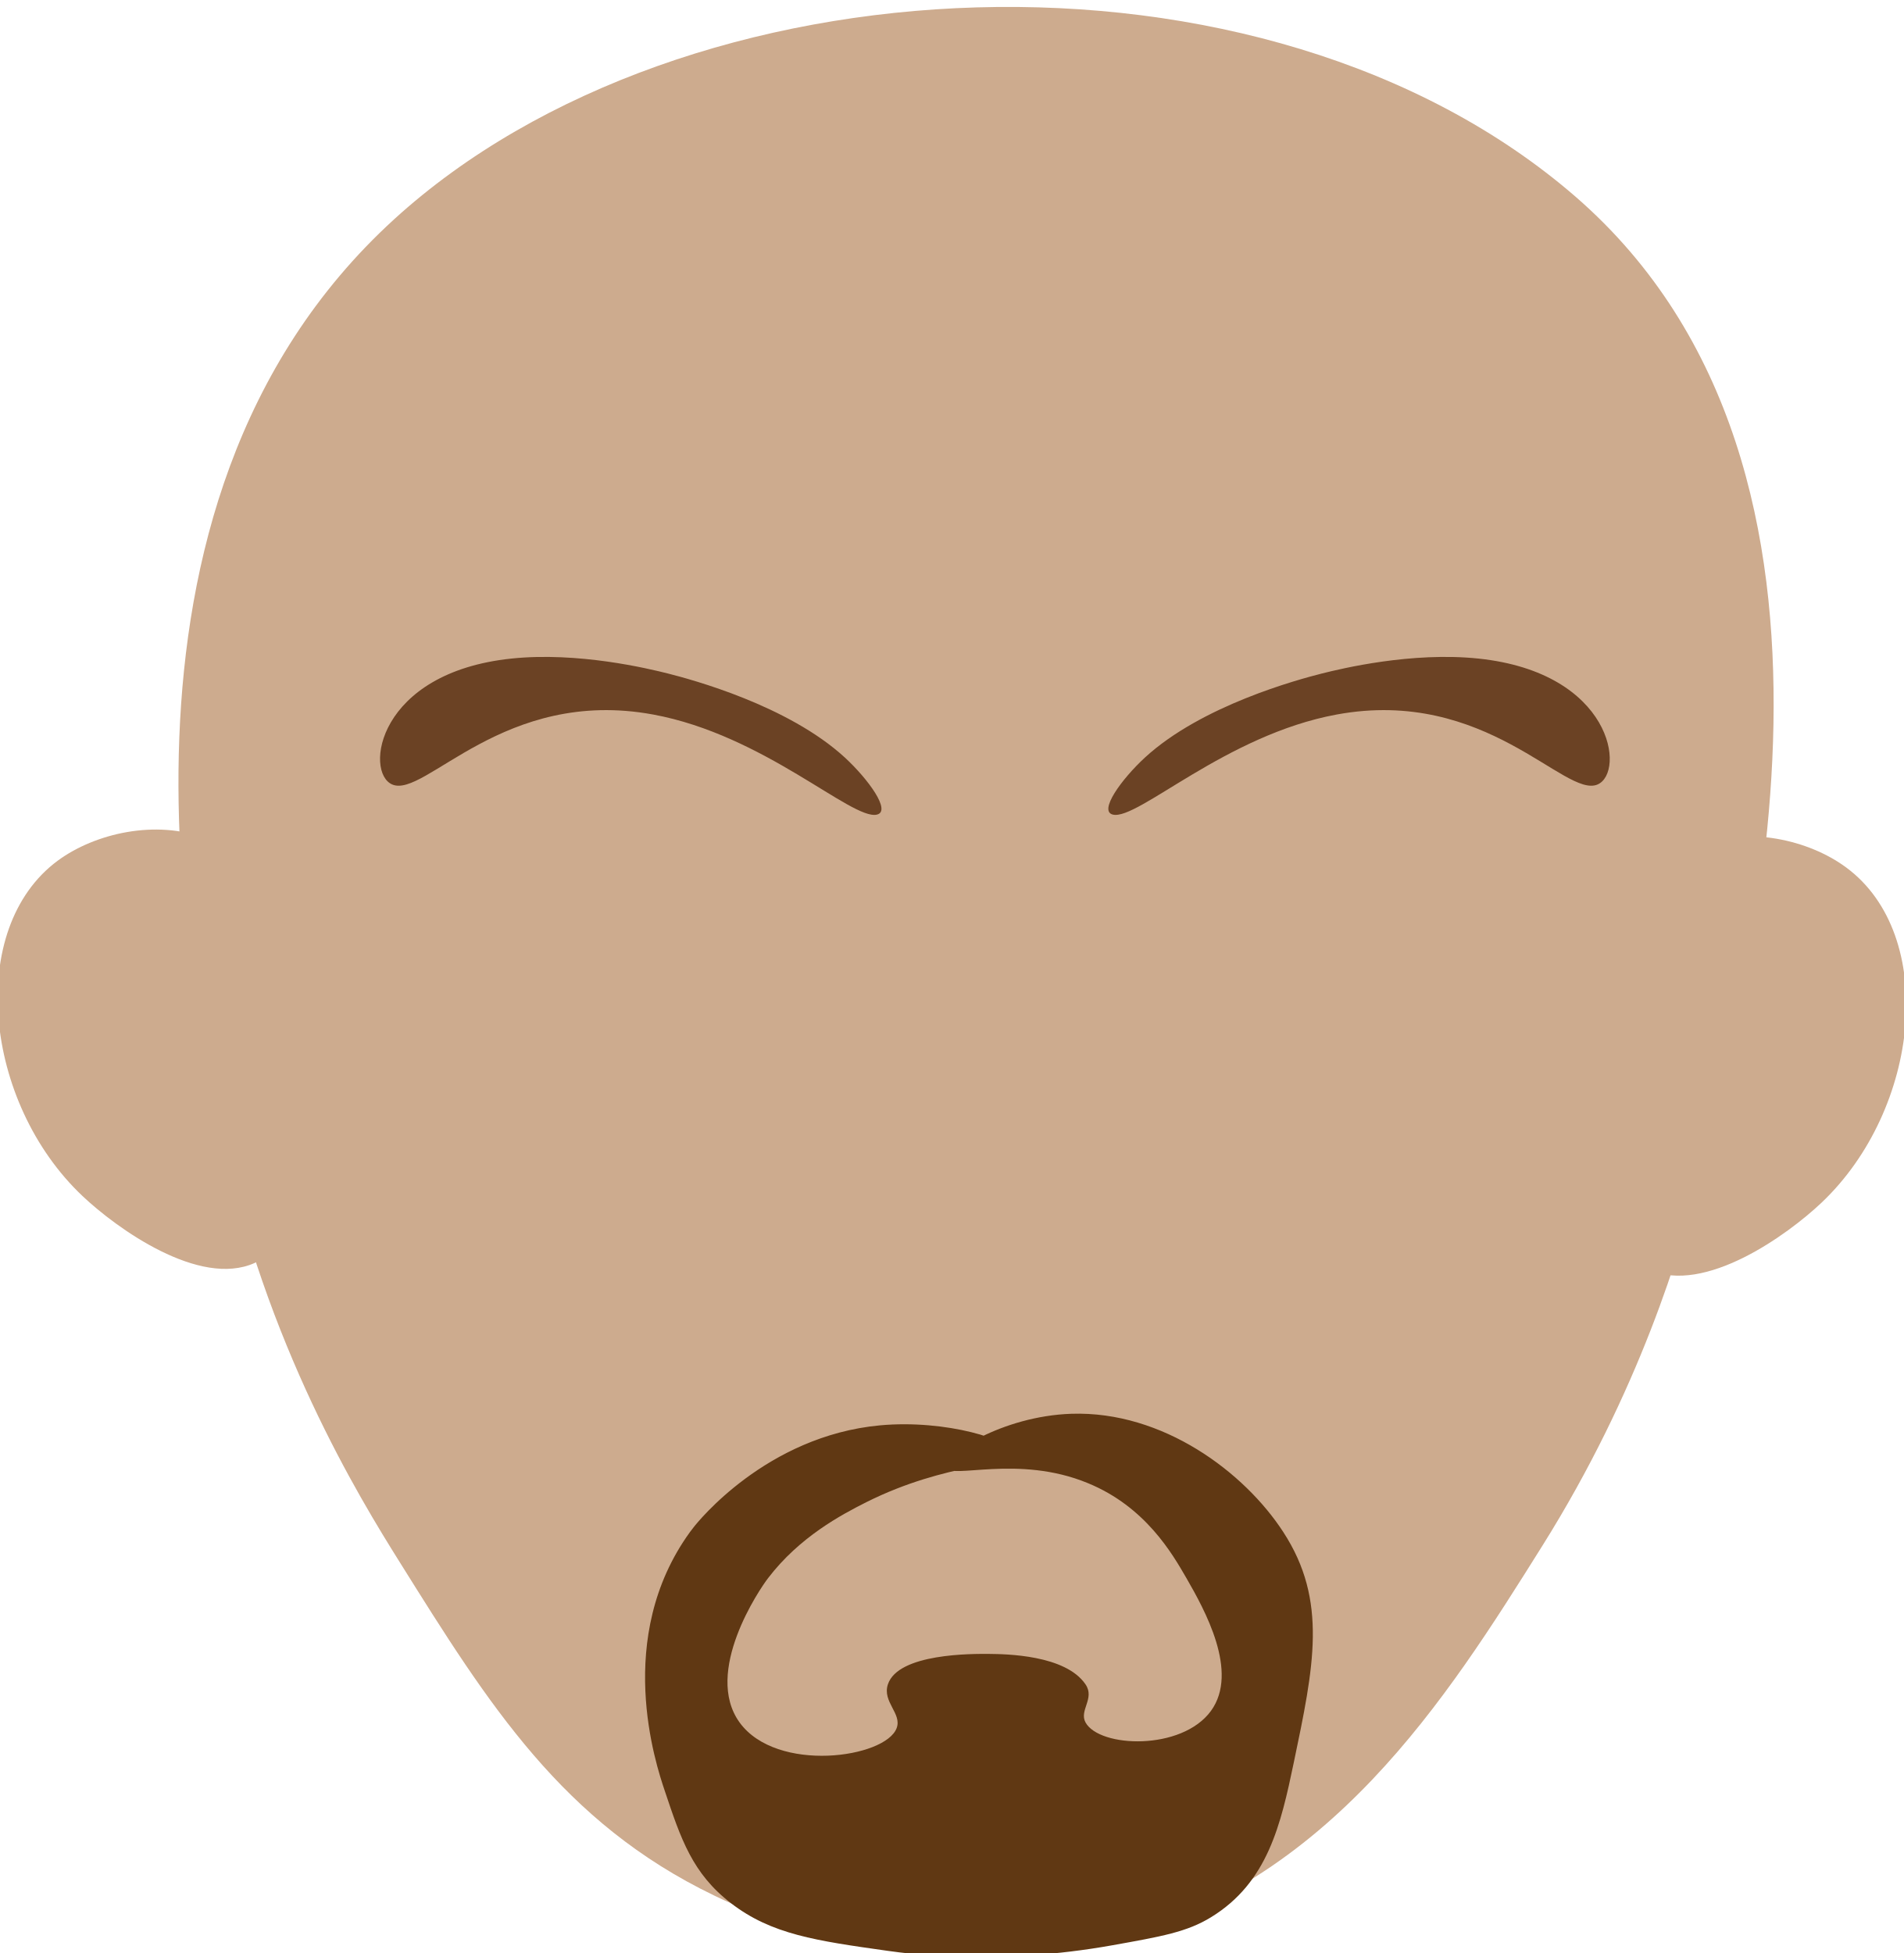
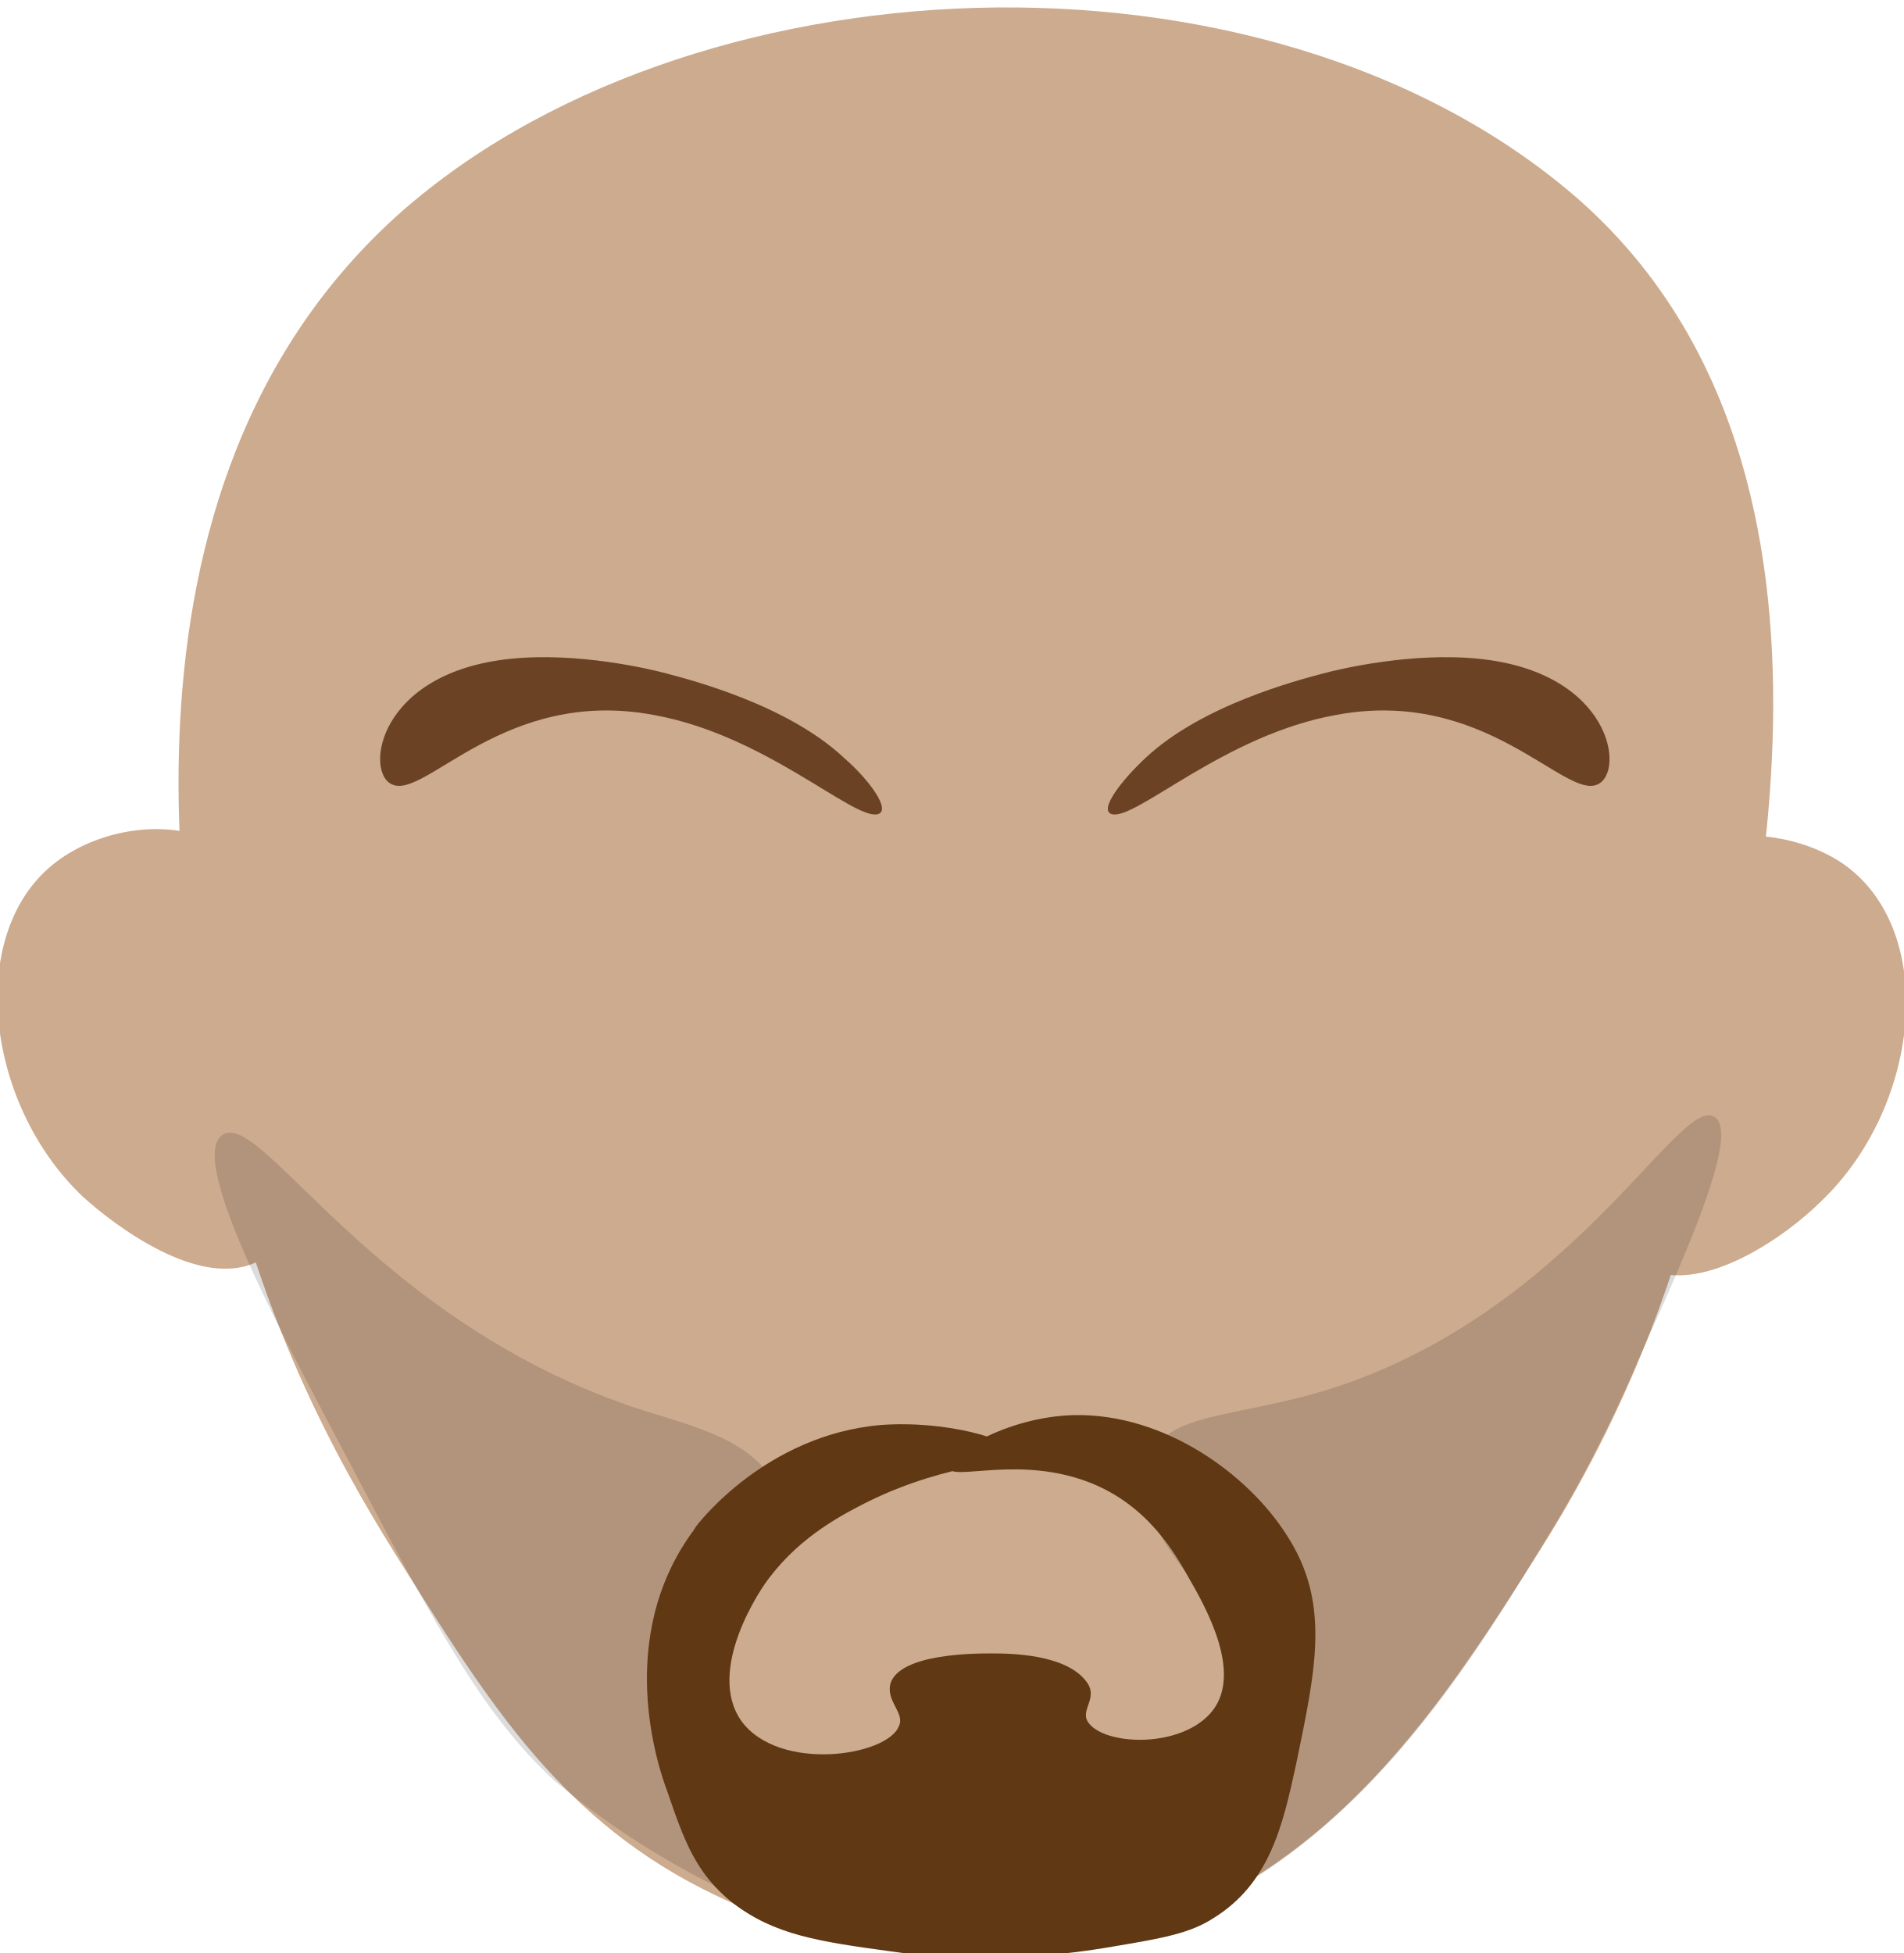
<svg xmlns="http://www.w3.org/2000/svg" version="1.1" id="Layer_1" x="0px" y="0px" viewBox="0 0 115 118" style="enable-background:new 0 0 115 118;" xml:space="preserve">
  <style type="text/css">
	.st0{fill:#CDAB8E;}
- 	.st1{fill:#603813;}
+ 	.st1{opacity:0.14;}
	.st2{fill:#6B4224;}
+ 	.st3{fill:#603813;}
</style>
-   <g>
-     <g>
-       <path class="st0" d="M15.38,76.31c6.15-2.75,5.8-22.29-2.97-25.66C9.44,49.51,5.76,50.33,3.49,52C-2.06,56.1-1,66.6,4.98,72.26    C7.05,74.22,12.04,77.81,15.38,76.31z" />
-       <path class="st0" d="M99.64,76.72c-6.15-2.75-5.8-22.29,2.97-25.66c2.97-1.14,6.65-0.33,8.92,1.35c5.55,4.09,4.49,14.6-1.49,20.26    C107.97,74.63,102.98,78.22,99.64,76.72z" />
-       <path class="st0" d="M13.41,68.62c2.64,12.64,8.26,21.81,10.76,25.8c5.37,8.59,9.81,15.69,18.98,20.11    c2.94,1.42,12.56,5.55,23.79,2.7c13.42-3.4,20.44-14.58,26.23-23.82c5.9-9.41,8.41-17.99,9.45-22.1    c2.74-10.92,11.79-42.72-7.43-59.42C76.35-4.45,41.34-2.74,23.81,13.25C4.69,30.69,11.79,60.87,13.41,68.62z" />
-       <ellipse class="st0" cx="59.04" cy="89.26" rx="14.12" ry="4.73" />
-       <path class="st1" d="M53.16,86.12c-6.88,0.64-11.04,5.88-11.25,6.15c-0.03,0.04-0.12,0.15-0.23,0.3    c-4.61,6.37-2.06,14.03-1.52,15.63c0.97,2.9,1.67,5,4,6.79c2.45,1.89,5.14,2.27,9.47,2.88c1.41,0.2,6.74,0.88,13.53-0.33    c3.03-0.54,4.55-0.81,6-1.7c3.43-2.1,4.22-5.61,5-9.34c1.21-5.79,2.07-9.78-0.63-13.93c-2.34-3.61-7.27-7.33-12.8-7.15    c-4.21,0.14-7.82,2.51-7.57,3.24c0.26,0.75,4.33-0.8,8.56,0.95c3.49,1.43,5.11,4.28,5.95,5.73c1.1,1.91,3.2,5.67,1.49,8.03    c-1.77,2.43-6.74,2.23-7.58,0.7c-0.4-0.73,0.58-1.45,0-2.3c-1.21-1.79-4.84-1.83-5.8-1.84c-1.04-0.01-5.52-0.04-6.14,1.84    c-0.35,1.06,0.86,1.76,0.53,2.64c-0.67,1.81-7.25,2.75-9.49-0.34c-2.2-3.05,1.21-8.06,1.73-8.73c1.9-2.48,4.4-3.81,5.95-4.59    c4.87-2.43,8.8-2.15,8.82-2.94C61.18,87.02,57.16,85.75,53.16,86.12z" />
-     </g>
-     <path class="st2" d="M67.24,49.22c1.51,0.34,6.81-4.82,13.52-6.05c9.03-1.66,13.77,5.07,15.75,4.23c1.7-0.72,0.93-6.76-7.2-7.61   c-4.04-0.42-8.28,0.61-9.44,0.9c-1.46,0.37-7.27,1.93-10.7,5.08C67.76,47.07,66.34,49.02,67.24,49.22z" />
-     <path class="st2" d="M52.97,49.22c-1.51,0.34-6.81-4.82-13.52-6.05c-9.03-1.66-13.77,5.07-15.75,4.23c-1.7-0.72-0.93-6.76,7.2-7.61   c4.04-0.42,8.28,0.61,9.44,0.9c1.46,0.37,7.27,1.93,10.7,5.08C52.45,47.07,53.87,49.02,52.97,49.22z" />
-   </g>
+   <path class="st0" d="M15.4,76.3c6.2-2.8,5.8-22.3-3-25.7c-3-1.1-6.6-0.3-8.9,1.4C-2.1,56.1-1,66.6,5,72.3  C7.1,74.2,12,77.8,15.4,76.3z" />
+   <path class="st0" d="M99.6,76.7c-6.2-2.8-5.8-22.3,3-25.7c3-1.1,6.7-0.3,8.9,1.3c5.6,4.1,4.5,14.6-1.5,20.3  C108,74.6,103,78.2,99.6,76.7z" />
+   <path class="st0" d="M13.4,68.6c2.6,12.6,8.3,21.8,10.8,25.8c5.4,8.6,9.8,15.7,19,20.1c2.9,1.4,12.6,5.6,23.8,2.7  c13.4-3.4,20.4-14.6,26.2-23.8c5.9-9.4,8.4-18,9.4-22.1c2.7-10.9,11.8-42.7-7.4-59.4C76.3-4.4,41.3-2.7,23.8,13.2  C4.7,30.7,11.8,60.9,13.4,68.6z" />
+   <ellipse class="st0" cx="59" cy="89.3" rx="14.1" ry="4.7" />
+   <path class="st1" d="M13.4,68.6c2.3-1.8,9.1,11.3,25.4,16.6c3.2,1,7,1.9,8.2,4.9c1.7,4.5-4.7,8.4-3.6,12.3  c2.1,7.5,30.4,8.8,32.9,1.8c1.7-4.8-9.2-11-6.9-16.1c1.2-2.8,5.1-2.4,10.7-4.1c14.9-4.6,21.4-18,23.5-16.5c1.5,1-1.7,8.2-4.6,14.6  c-0.7,1.7-2.7,6.1-5,9.9c-5.4,9-13,21.8-27.1,25.3c-17.6,4.3-32.6-9.1-33.4-9.7c-4.2-3.9-6.9-8.8-12.1-18.7  C17.4,81.3,11.3,70.2,13.4,68.6z" />
+   <path class="st2" d="M67.2,49.2c1.5,0.3,6.8-4.8,13.5-6c9-1.7,13.8,5.1,15.8,4.2c1.7-0.7,0.9-6.8-7.2-7.6c-4-0.4-8.3,0.6-9.4,0.9  c-1.5,0.4-7.3,1.9-10.7,5.1C67.8,47.1,66.3,49,67.2,49.2z" />
+   <path class="st2" d="M53,49.2c-1.5,0.3-6.8-4.8-13.5-6c-9-1.7-13.8,5.1-15.8,4.2c-1.7-0.7-0.9-6.8,7.2-7.6c4-0.4,8.3,0.6,9.4,0.9  c1.5,0.4,7.3,1.9,10.7,5.1C52.5,47.1,53.9,49,53,49.2z" />
+   <path class="st3" d="M53.2,86.1c-6.9,0.6-11,5.9-11.2,6.2c0,0-0.1,0.2-0.2,0.3c-4.6,6.4-2.1,14-1.5,15.6c1,2.9,1.7,5,4,6.8  c2.5,1.9,5.1,2.3,9.5,2.9c1.4,0.2,6.7,0.9,13.5-0.3c3-0.5,4.6-0.8,6-1.7c3.4-2.1,4.2-5.6,5-9.3c1.2-5.8,2.1-9.8-0.6-13.9  c-2.3-3.6-7.3-7.3-12.8-7.2c-4.2,0.1-7.8,2.5-7.6,3.2c0.3,0.8,4.3-0.8,8.6,0.9c3.5,1.4,5.1,4.3,5.9,5.7c1.1,1.9,3.2,5.7,1.5,8  c-1.8,2.4-6.7,2.2-7.6,0.7c-0.4-0.7,0.6-1.4,0-2.3c-1.2-1.8-4.8-1.8-5.8-1.8c-1,0-5.5,0-6.1,1.8c-0.3,1.1,0.9,1.8,0.5,2.6  c-0.7,1.8-7.2,2.8-9.5-0.3c-2.2-3.1,1.2-8.1,1.7-8.7c1.9-2.5,4.4-3.8,6-4.6c4.9-2.4,8.8-2.2,8.8-2.9C61.2,87,57.2,85.8,53.2,86.1z" />
</svg>
